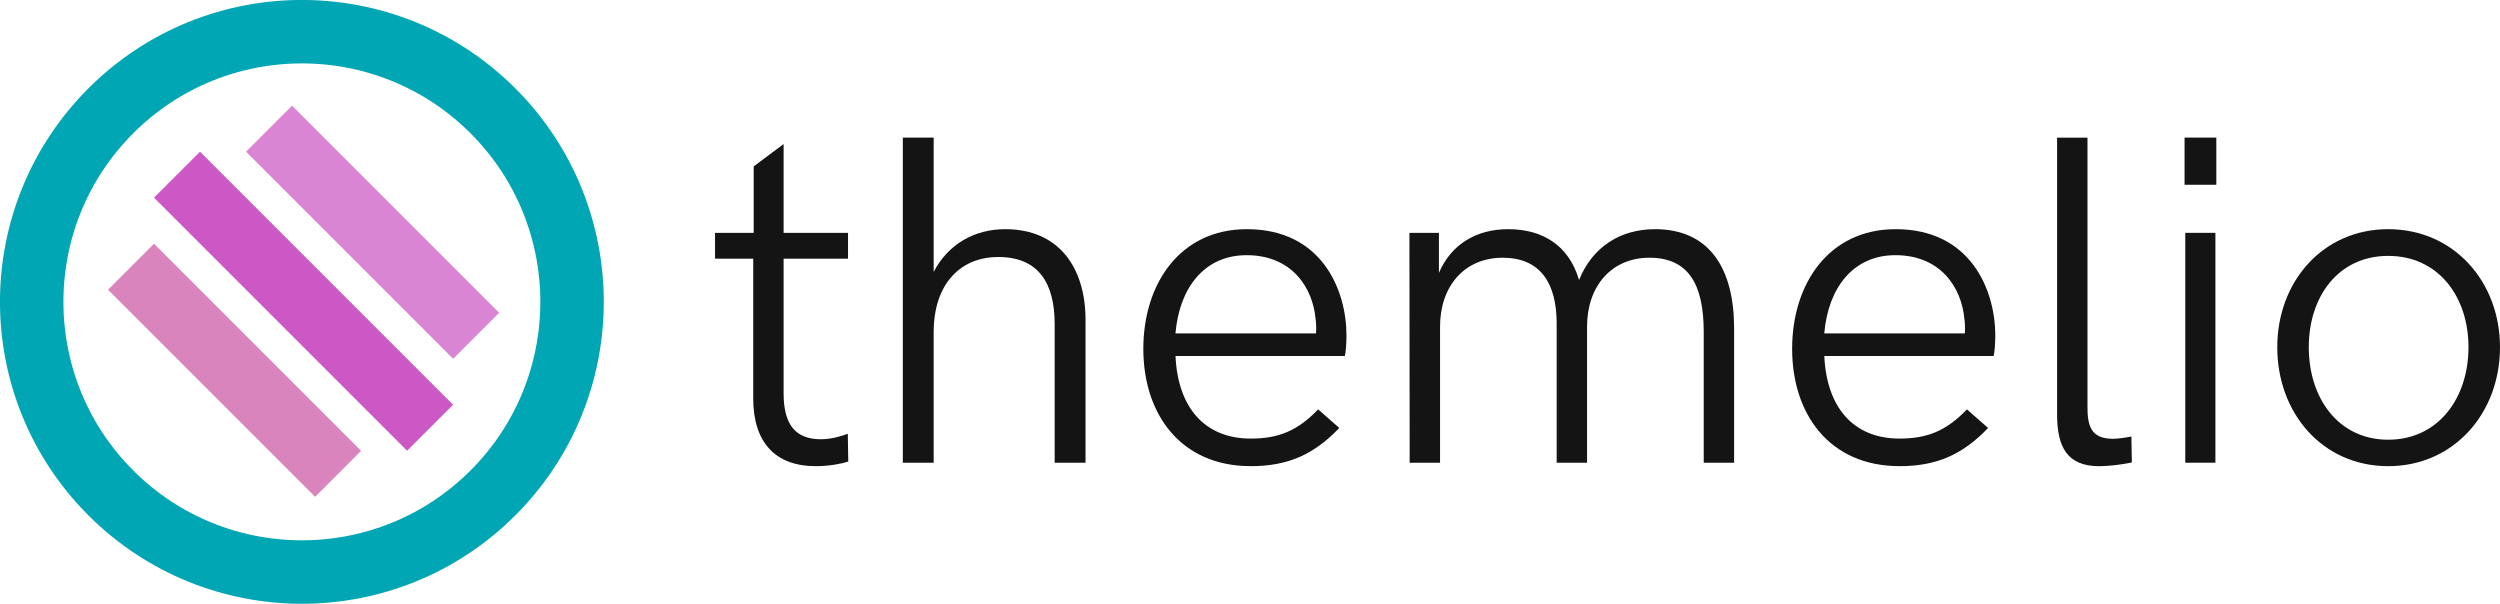
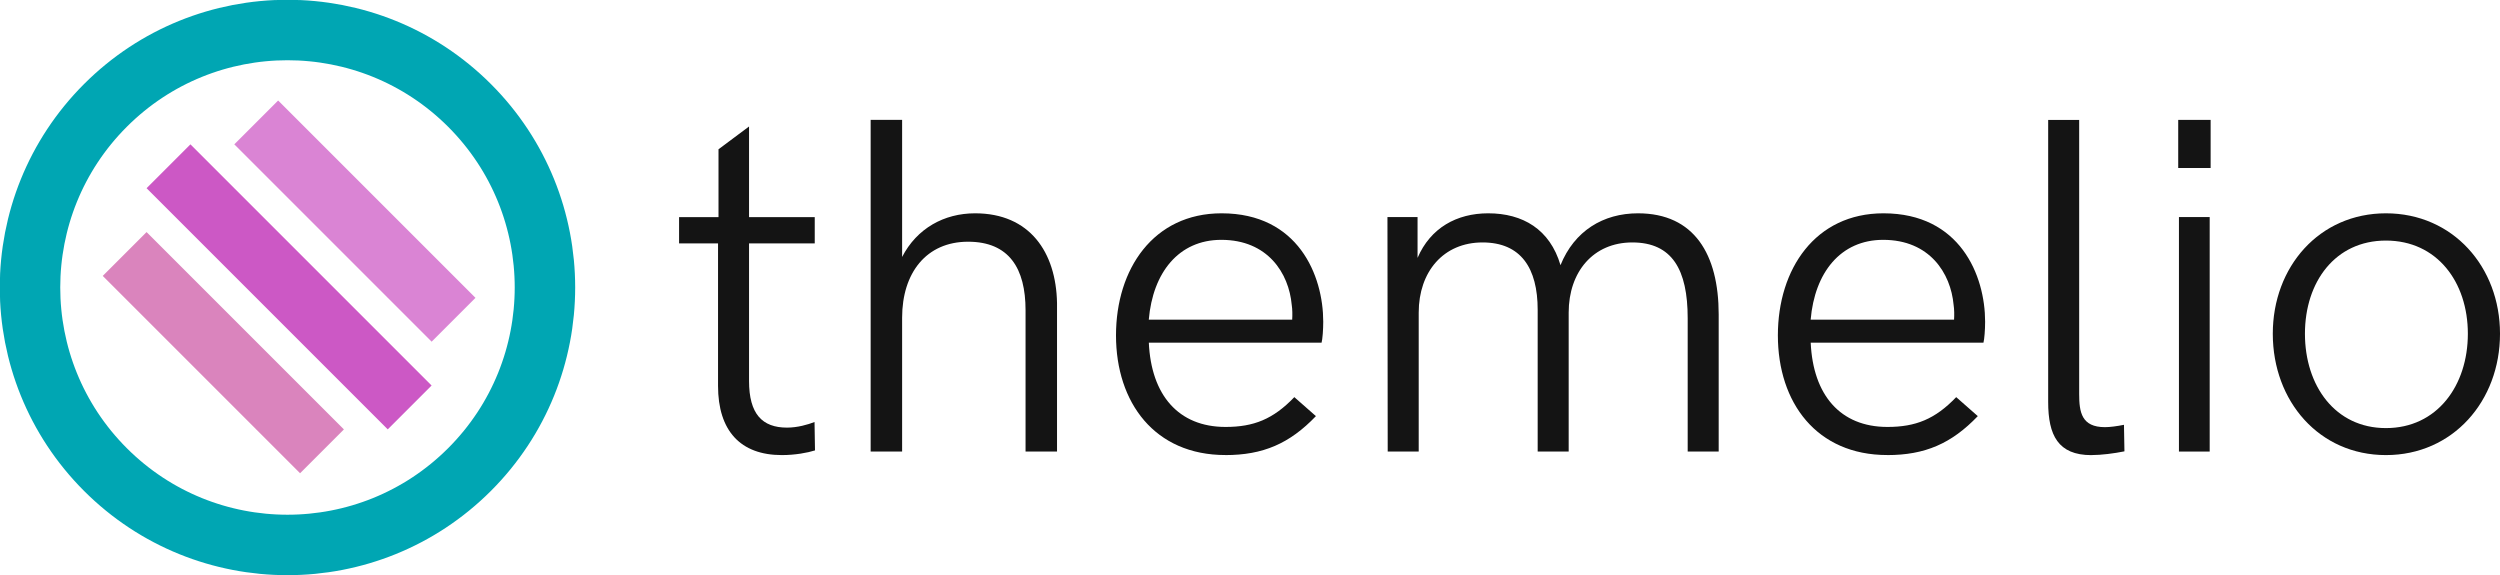
- <svg xmlns="http://www.w3.org/2000/svg" id="SVGRoot" version="1.1" viewBox="0 0 59.895 14.465" height="14.465mm" width="59.895mm">
+ <svg xmlns="http://www.w3.org/2000/svg" width="62.852mm" height="14.455mm" viewBox="0 0 62.852 14.455" version="1.1" id="SVGRoot">
  <defs id="defs26" />
-   <g transform="translate(-2.471176,-18.76751)" id="layer1">
-     <flowRoot style="font-style:normal;font-weight:normal;font-size:40px;line-height:1.25;font-family:sans-serif;letter-spacing:0px;word-spacing:0px;fill:#000000;fill-opacity:1;stroke:none" id="flowRoot4768" xml:space="preserve">
-       <flowRegion id="flowRegion4770">
-         <rect y="76.681" x="101.823" height="49.497" width="165.817" id="rect4772" />
-       </flowRegion>
-       <flowPara id="flowPara4774" />
-     </flowRoot>
-     <g id="text4778" style="font-style:normal;font-variant:normal;font-weight:normal;font-stretch:normal;font-size:14.111px;line-height:1.25;font-family:'HK Grotesk';-inkscape-font-specification:'HK Grotesk, Normal';font-variant-ligatures:normal;font-variant-caps:normal;font-variant-numeric:normal;font-feature-settings:normal;text-align:start;letter-spacing:0px;word-spacing:0px;writing-mode:lr-tb;text-anchor:start;opacity:0.96;fill:#000000;fill-opacity:1;stroke:none;stroke-width:0.265" aria-label="themelio">
-       <path id="path4983" style="font-style:normal;font-variant:normal;font-weight:normal;font-stretch:normal;font-size:11.289px;font-family:'HK Grotesk';-inkscape-font-specification:'HK Grotesk, Normal';font-variant-ligatures:normal;font-variant-caps:normal;font-variant-numeric:normal;font-feature-settings:normal;text-align:start;writing-mode:lr-tb;text-anchor:start;opacity:0.96;stroke-width:0.265" d="m 22.017,29.936 c 0.309,0 0.606,-0.055 0.777,-0.11 l -0.011,-0.667 c -0.154,0.061 -0.402,0.132 -0.645,0.132 -0.584,0 -0.893,-0.32 -0.893,-1.097 v -3.23 h 1.543 v -0.617 h -1.543 v -2.128 l -0.717,0.535 v 1.593 h -0.926 v 0.617 h 0.915 v 3.346 c 0,1.053 0.524,1.626 1.499,1.626 z" />
-       <path id="path4985" style="font-style:normal;font-variant:normal;font-weight:normal;font-stretch:normal;font-size:11.289px;font-family:'HK Grotesk';-inkscape-font-specification:'HK Grotesk, Normal';font-variant-ligatures:normal;font-variant-caps:normal;font-variant-numeric:normal;font-feature-settings:normal;text-align:start;writing-mode:lr-tb;text-anchor:start;opacity:0.96;stroke-width:0.265" d="m 24.101,29.853 h 0.739 v -3.142 c 0,-1.053 0.568,-1.786 1.549,-1.786 0.965,0 1.35,0.628 1.35,1.61 v 3.318 h 0.739 v -3.489 c -0.022,-1.191 -0.639,-2.106 -1.924,-2.106 -0.728,0 -1.367,0.353 -1.714,1.025 v -3.219 h -0.739 z" />
-       <path id="path4987" style="font-style:normal;font-variant:normal;font-weight:normal;font-stretch:normal;font-size:11.289px;font-family:'HK Grotesk';-inkscape-font-specification:'HK Grotesk, Normal';font-variant-ligatures:normal;font-variant-caps:normal;font-variant-numeric:normal;font-feature-settings:normal;text-align:start;writing-mode:lr-tb;text-anchor:start;opacity:0.96;stroke-width:0.265" d="m 32.43,29.936 c 0.887,0 1.51,-0.27 2.128,-0.915 l -0.507,-0.446 c -0.496,0.518 -0.954,0.7 -1.615,0.7 -1.108,0 -1.747,-0.75 -1.802,-1.979 h 4.057 c 0.022,-0.083 0.039,-0.303 0.039,-0.491 0,-1.091 -0.59,-2.547 -2.387,-2.547 -1.604,0 -2.48,1.312 -2.48,2.866 0,1.582 0.91,2.811 2.569,2.811 z m -1.797,-3.181 c 0.094,-1.102 0.7,-1.874 1.703,-1.874 1.091,0 1.587,0.783 1.654,1.527 0.017,0.11 0.017,0.232 0.011,0.347 z" />
-       <path id="path4989" style="font-style:normal;font-variant:normal;font-weight:normal;font-stretch:normal;font-size:11.289px;font-family:'HK Grotesk';-inkscape-font-specification:'HK Grotesk, Normal';font-variant-ligatures:normal;font-variant-caps:normal;font-variant-numeric:normal;font-feature-settings:normal;text-align:start;writing-mode:lr-tb;text-anchor:start;opacity:0.96;stroke-width:0.265" d="m 36.244,29.853 h 0.728 V 26.59 c 0,-0.959 0.579,-1.648 1.499,-1.648 0.904,0 1.295,0.606 1.295,1.582 v 3.329 h 0.728 V 26.59 c 0,-0.959 0.579,-1.648 1.494,-1.648 0.937,0 1.301,0.639 1.301,1.78 v 3.131 h 0.728 v -3.219 c 0,-1.411 -0.573,-2.376 -1.896,-2.376 -0.816,0 -1.494,0.413 -1.819,1.218 -0.248,-0.843 -0.887,-1.218 -1.698,-1.218 -0.739,0 -1.356,0.342 -1.659,1.047 V 24.346 H 36.238 Z" />
-       <path id="path4991" style="font-style:normal;font-variant:normal;font-weight:normal;font-stretch:normal;font-size:11.289px;font-family:'HK Grotesk';-inkscape-font-specification:'HK Grotesk, Normal';font-variant-ligatures:normal;font-variant-caps:normal;font-variant-numeric:normal;font-feature-settings:normal;text-align:start;writing-mode:lr-tb;text-anchor:start;opacity:0.96;stroke-width:0.265" d="m 47.974,29.936 c 0.887,0 1.51,-0.27 2.128,-0.915 l -0.507,-0.446 c -0.496,0.518 -0.954,0.7 -1.615,0.7 -1.108,0 -1.747,-0.75 -1.802,-1.979 h 4.057 c 0.022,-0.083 0.039,-0.303 0.039,-0.491 0,-1.091 -0.59,-2.547 -2.387,-2.547 -1.604,0 -2.48,1.312 -2.48,2.866 0,1.582 0.91,2.811 2.569,2.811 z m -1.797,-3.181 c 0.094,-1.102 0.7,-1.874 1.703,-1.874 1.091,0 1.587,0.783 1.654,1.527 0.017,0.11 0.017,0.232 0.011,0.347 z" />
-       <path id="path4993" style="font-style:normal;font-variant:normal;font-weight:normal;font-stretch:normal;font-size:11.289px;font-family:'HK Grotesk';-inkscape-font-specification:'HK Grotesk, Normal';font-variant-ligatures:normal;font-variant-caps:normal;font-variant-numeric:normal;font-feature-settings:normal;text-align:start;writing-mode:lr-tb;text-anchor:start;opacity:0.96;stroke-width:0.265" d="m 52.769,29.936 c 0.237,0 0.535,-0.039 0.777,-0.088 l -0.011,-0.623 c -0.165,0.033 -0.331,0.055 -0.446,0.055 -0.551,0 -0.606,-0.353 -0.606,-0.777 v -6.438 h -0.728 v 6.626 c 0,0.777 0.232,1.246 1.014,1.246 z" />
-       <path id="path4995" style="font-style:normal;font-variant:normal;font-weight:normal;font-stretch:normal;font-size:11.289px;font-family:'HK Grotesk';-inkscape-font-specification:'HK Grotesk, Normal';font-variant-ligatures:normal;font-variant-caps:normal;font-variant-numeric:normal;font-feature-settings:normal;text-align:start;writing-mode:lr-tb;text-anchor:start;opacity:0.96;stroke-width:0.265" d="m 54.809,23.194 h 0.761 v -1.13 h -0.761 z m 0.017,6.659 h 0.722 v -5.507 h -0.722 z" />
-       <path id="path4997" style="font-style:normal;font-variant:normal;font-weight:normal;font-stretch:normal;font-size:11.289px;font-family:'HK Grotesk';-inkscape-font-specification:'HK Grotesk, Normal';font-variant-ligatures:normal;font-variant-caps:normal;font-variant-numeric:normal;font-feature-settings:normal;text-align:start;writing-mode:lr-tb;text-anchor:start;opacity:0.96;stroke-width:0.265" d="m 59.687,29.936 c 1.571,0 2.679,-1.268 2.679,-2.85 0,-1.571 -1.108,-2.828 -2.679,-2.828 -1.565,0 -2.657,1.257 -2.657,2.828 0,1.587 1.091,2.85 2.657,2.85 z m 0,-0.634 c -1.191,0 -1.902,-0.992 -1.902,-2.216 0,-1.218 0.711,-2.188 1.902,-2.188 1.202,0 1.924,0.976 1.924,2.188 0,1.218 -0.722,2.216 -1.924,2.216 z" />
+   <flowRoot transform="translate(-2.475951,-18.77229)" style="font-style:normal;font-weight:normal;font-size:40px;line-height:1.25;font-family:sans-serif;letter-spacing:0px;word-spacing:0px;fill:#000000;fill-opacity:1;stroke:none" id="flowRoot4768" xml:space="preserve">
+     <flowRegion id="flowRegion4770">
+       <rect y="76.681" x="101.823" height="49.497" width="165.817" id="rect4772" />
+     </flowRegion>
+     <flowPara id="flowPara4774" />
+   </flowRoot>
+   <g transform="matrix(0.9015997,0,0,0.9015997,-0.6004858,-15.54909)" id="text4778" style="font-style:normal;font-variant:normal;font-weight:normal;font-stretch:normal;font-size:14.111px;line-height:1.25;font-family:'HK Grotesk';-inkscape-font-specification:'HK Grotesk, Normal';font-variant-ligatures:normal;font-variant-caps:normal;font-variant-numeric:normal;font-feature-settings:normal;text-align:start;letter-spacing:0px;word-spacing:0px;writing-mode:lr-tb;text-anchor:start;opacity:0.96;fill:#000000;fill-opacity:1;stroke:none;stroke-width:0.265" aria-label="themelio">
+     <g id="g1644" transform="matrix(1.187351,0,0,1.187351,-3.672596,-5.608468)">
+       <path d="m 22.017,29.936 c 0.309,0 0.606,-0.055 0.777,-0.11 l -0.011,-0.667 c -0.154,0.061 -0.402,0.132 -0.645,0.132 -0.584,0 -0.893,-0.32 -0.893,-1.097 v -3.23 h 1.543 v -0.617 h -1.543 v -2.128 l -0.717,0.535 v 1.593 h -0.926 v 0.617 h 0.915 v 3.346 c 0,1.053 0.524,1.626 1.499,1.626 z" style="font-style:normal;font-variant:normal;font-weight:normal;font-stretch:normal;font-size:11.289px;font-family:'HK Grotesk';-inkscape-font-specification:'HK Grotesk, Normal';font-variant-ligatures:normal;font-variant-caps:normal;font-variant-numeric:normal;font-feature-settings:normal;text-align:start;writing-mode:lr-tb;text-anchor:start;opacity:0.96;stroke-width:0.265" id="path4983" />
+       <path d="m 24.101,29.853 h 0.739 v -3.142 c 0,-1.053 0.568,-1.786 1.549,-1.786 0.965,0 1.35,0.628 1.35,1.61 v 3.318 h 0.739 v -3.489 c -0.022,-1.191 -0.639,-2.106 -1.924,-2.106 -0.728,0 -1.367,0.353 -1.714,1.025 v -3.219 h -0.739 z" style="font-style:normal;font-variant:normal;font-weight:normal;font-stretch:normal;font-size:11.289px;font-family:'HK Grotesk';-inkscape-font-specification:'HK Grotesk, Normal';font-variant-ligatures:normal;font-variant-caps:normal;font-variant-numeric:normal;font-feature-settings:normal;text-align:start;writing-mode:lr-tb;text-anchor:start;opacity:0.96;stroke-width:0.265" id="path4985" />
+       <path d="m 32.43,29.936 c 0.887,0 1.51,-0.27 2.128,-0.915 l -0.507,-0.446 c -0.496,0.518 -0.954,0.7 -1.615,0.7 -1.108,0 -1.747,-0.75 -1.802,-1.979 h 4.057 c 0.022,-0.083 0.039,-0.303 0.039,-0.491 0,-1.091 -0.59,-2.547 -2.387,-2.547 -1.604,0 -2.48,1.312 -2.48,2.866 0,1.582 0.91,2.811 2.569,2.811 z m -1.797,-3.181 c 0.094,-1.102 0.7,-1.874 1.703,-1.874 1.091,0 1.587,0.783 1.654,1.527 0.017,0.11 0.017,0.232 0.011,0.347 z" style="font-style:normal;font-variant:normal;font-weight:normal;font-stretch:normal;font-size:11.289px;font-family:'HK Grotesk';-inkscape-font-specification:'HK Grotesk, Normal';font-variant-ligatures:normal;font-variant-caps:normal;font-variant-numeric:normal;font-feature-settings:normal;text-align:start;writing-mode:lr-tb;text-anchor:start;opacity:0.96;stroke-width:0.265" id="path4987" />
+       <path d="m 36.244,29.853 h 0.728 V 26.59 c 0,-0.959 0.579,-1.648 1.499,-1.648 0.904,0 1.295,0.606 1.295,1.582 v 3.329 h 0.728 V 26.59 c 0,-0.959 0.579,-1.648 1.494,-1.648 0.937,0 1.301,0.639 1.301,1.78 v 3.131 h 0.728 v -3.219 c 0,-1.411 -0.573,-2.376 -1.896,-2.376 -0.816,0 -1.494,0.413 -1.819,1.218 -0.248,-0.843 -0.887,-1.218 -1.698,-1.218 -0.739,0 -1.356,0.342 -1.659,1.047 V 24.346 H 36.238 Z" style="font-style:normal;font-variant:normal;font-weight:normal;font-stretch:normal;font-size:11.289px;font-family:'HK Grotesk';-inkscape-font-specification:'HK Grotesk, Normal';font-variant-ligatures:normal;font-variant-caps:normal;font-variant-numeric:normal;font-feature-settings:normal;text-align:start;writing-mode:lr-tb;text-anchor:start;opacity:0.96;stroke-width:0.265" id="path4989" />
+       <path d="m 47.974,29.936 c 0.887,0 1.51,-0.27 2.128,-0.915 l -0.507,-0.446 c -0.496,0.518 -0.954,0.7 -1.615,0.7 -1.108,0 -1.747,-0.75 -1.802,-1.979 h 4.057 c 0.022,-0.083 0.039,-0.303 0.039,-0.491 0,-1.091 -0.59,-2.547 -2.387,-2.547 -1.604,0 -2.48,1.312 -2.48,2.866 0,1.582 0.91,2.811 2.569,2.811 z m -1.797,-3.181 c 0.094,-1.102 0.7,-1.874 1.703,-1.874 1.091,0 1.587,0.783 1.654,1.527 0.017,0.11 0.017,0.232 0.011,0.347 z" style="font-style:normal;font-variant:normal;font-weight:normal;font-stretch:normal;font-size:11.289px;font-family:'HK Grotesk';-inkscape-font-specification:'HK Grotesk, Normal';font-variant-ligatures:normal;font-variant-caps:normal;font-variant-numeric:normal;font-feature-settings:normal;text-align:start;writing-mode:lr-tb;text-anchor:start;opacity:0.96;stroke-width:0.265" id="path4991" />
+       <path d="m 52.769,29.936 c 0.237,0 0.535,-0.039 0.777,-0.088 l -0.011,-0.623 c -0.165,0.033 -0.331,0.055 -0.446,0.055 -0.551,0 -0.606,-0.353 -0.606,-0.777 v -6.438 h -0.728 v 6.626 c 0,0.777 0.232,1.246 1.014,1.246 z" style="font-style:normal;font-variant:normal;font-weight:normal;font-stretch:normal;font-size:11.289px;font-family:'HK Grotesk';-inkscape-font-specification:'HK Grotesk, Normal';font-variant-ligatures:normal;font-variant-caps:normal;font-variant-numeric:normal;font-feature-settings:normal;text-align:start;writing-mode:lr-tb;text-anchor:start;opacity:0.96;stroke-width:0.265" id="path4993" />
+       <path d="m 54.809,23.194 h 0.761 v -1.13 h -0.761 z m 0.017,6.659 h 0.722 v -5.507 h -0.722 z" style="font-style:normal;font-variant:normal;font-weight:normal;font-stretch:normal;font-size:11.289px;font-family:'HK Grotesk';-inkscape-font-specification:'HK Grotesk, Normal';font-variant-ligatures:normal;font-variant-caps:normal;font-variant-numeric:normal;font-feature-settings:normal;text-align:start;writing-mode:lr-tb;text-anchor:start;opacity:0.96;stroke-width:0.265" id="path4995" />
+       <path d="m 59.687,29.936 c 1.571,0 2.679,-1.268 2.679,-2.85 0,-1.571 -1.108,-2.828 -2.679,-2.828 -1.565,0 -2.657,1.257 -2.657,2.828 0,1.587 1.091,2.85 2.657,2.85 z m 0,-0.634 c -1.191,0 -1.902,-0.992 -1.902,-2.216 0,-1.218 0.711,-2.188 1.902,-2.188 1.202,0 1.924,0.976 1.924,2.188 0,1.218 -0.722,2.216 -1.924,2.216 z" style="font-style:normal;font-variant:normal;font-weight:normal;font-stretch:normal;font-size:11.289px;font-family:'HK Grotesk';-inkscape-font-specification:'HK Grotesk, Normal';font-variant-ligatures:normal;font-variant-caps:normal;font-variant-numeric:normal;font-feature-settings:normal;text-align:start;writing-mode:lr-tb;text-anchor:start;opacity:0.96;stroke-width:0.265" id="path4997" />
    </g>
-     <rect transform="rotate(45)" style="fill:#cc58c5;fill-opacity:1;stroke-width:0.182" y="10.704" x="20.976" height="1.559" width="8.575" id="rect24-7-3" />
-     <rect transform="rotate(45)" style="fill:#cc58a5;fill-opacity:0.733;stroke-width:0.164" y="13.043" x="21.756" height="1.559" width="7.016" id="rect24-7-3-7" />
-     <rect transform="rotate(45)" style="fill:#cc58c5;fill-opacity:0.733;stroke-width:0.164" y="8.366" x="21.756" height="1.559" width="7.016" id="rect24-7-3-7-9" />
-     <circle transform="rotate(45)" r="6.473" cy="11.523" cx="25.246" id="path4698" style="opacity:1;fill:none;fill-opacity:1;stroke:#00a6b3;stroke-width:1.52;stroke-linecap:butt;stroke-linejoin:miter;stroke-miterlimit:3.3;stroke-dasharray:none;stroke-dashoffset:0;stroke-opacity:1" />
+   </g>
+   <g transform="translate(-0.00477514,-0.00477503)" id="g1668">
+     <rect id="rect24-7-3" width="8.575" height="1.559" x="5.958" y="-0.819" style="fill:#cc58c5;fill-opacity:1;stroke-width:0.182" transform="rotate(45)" />
+     <rect id="rect24-7-3-7" width="7.016" height="1.559" x="6.738" y="1.52" style="fill:#cc58a5;fill-opacity:0.733;stroke-width:0.164" transform="rotate(45)" />
+     <rect id="rect24-7-3-7-9" width="7.016" height="1.559" x="6.738" y="-3.158" style="fill:#cc58c5;fill-opacity:0.733;stroke-width:0.164" transform="rotate(45)" />
+     <circle style="opacity:1;fill:none;fill-opacity:1;stroke:#00a6b3;stroke-width:1.52;stroke-linecap:butt;stroke-linejoin:miter;stroke-miterlimit:3.3;stroke-dasharray:none;stroke-dashoffset:0;stroke-opacity:1" id="path4698" cx="10.228" cy="-7.8113921e-08" r="6.473" transform="rotate(45)" />
  </g>
</svg>
